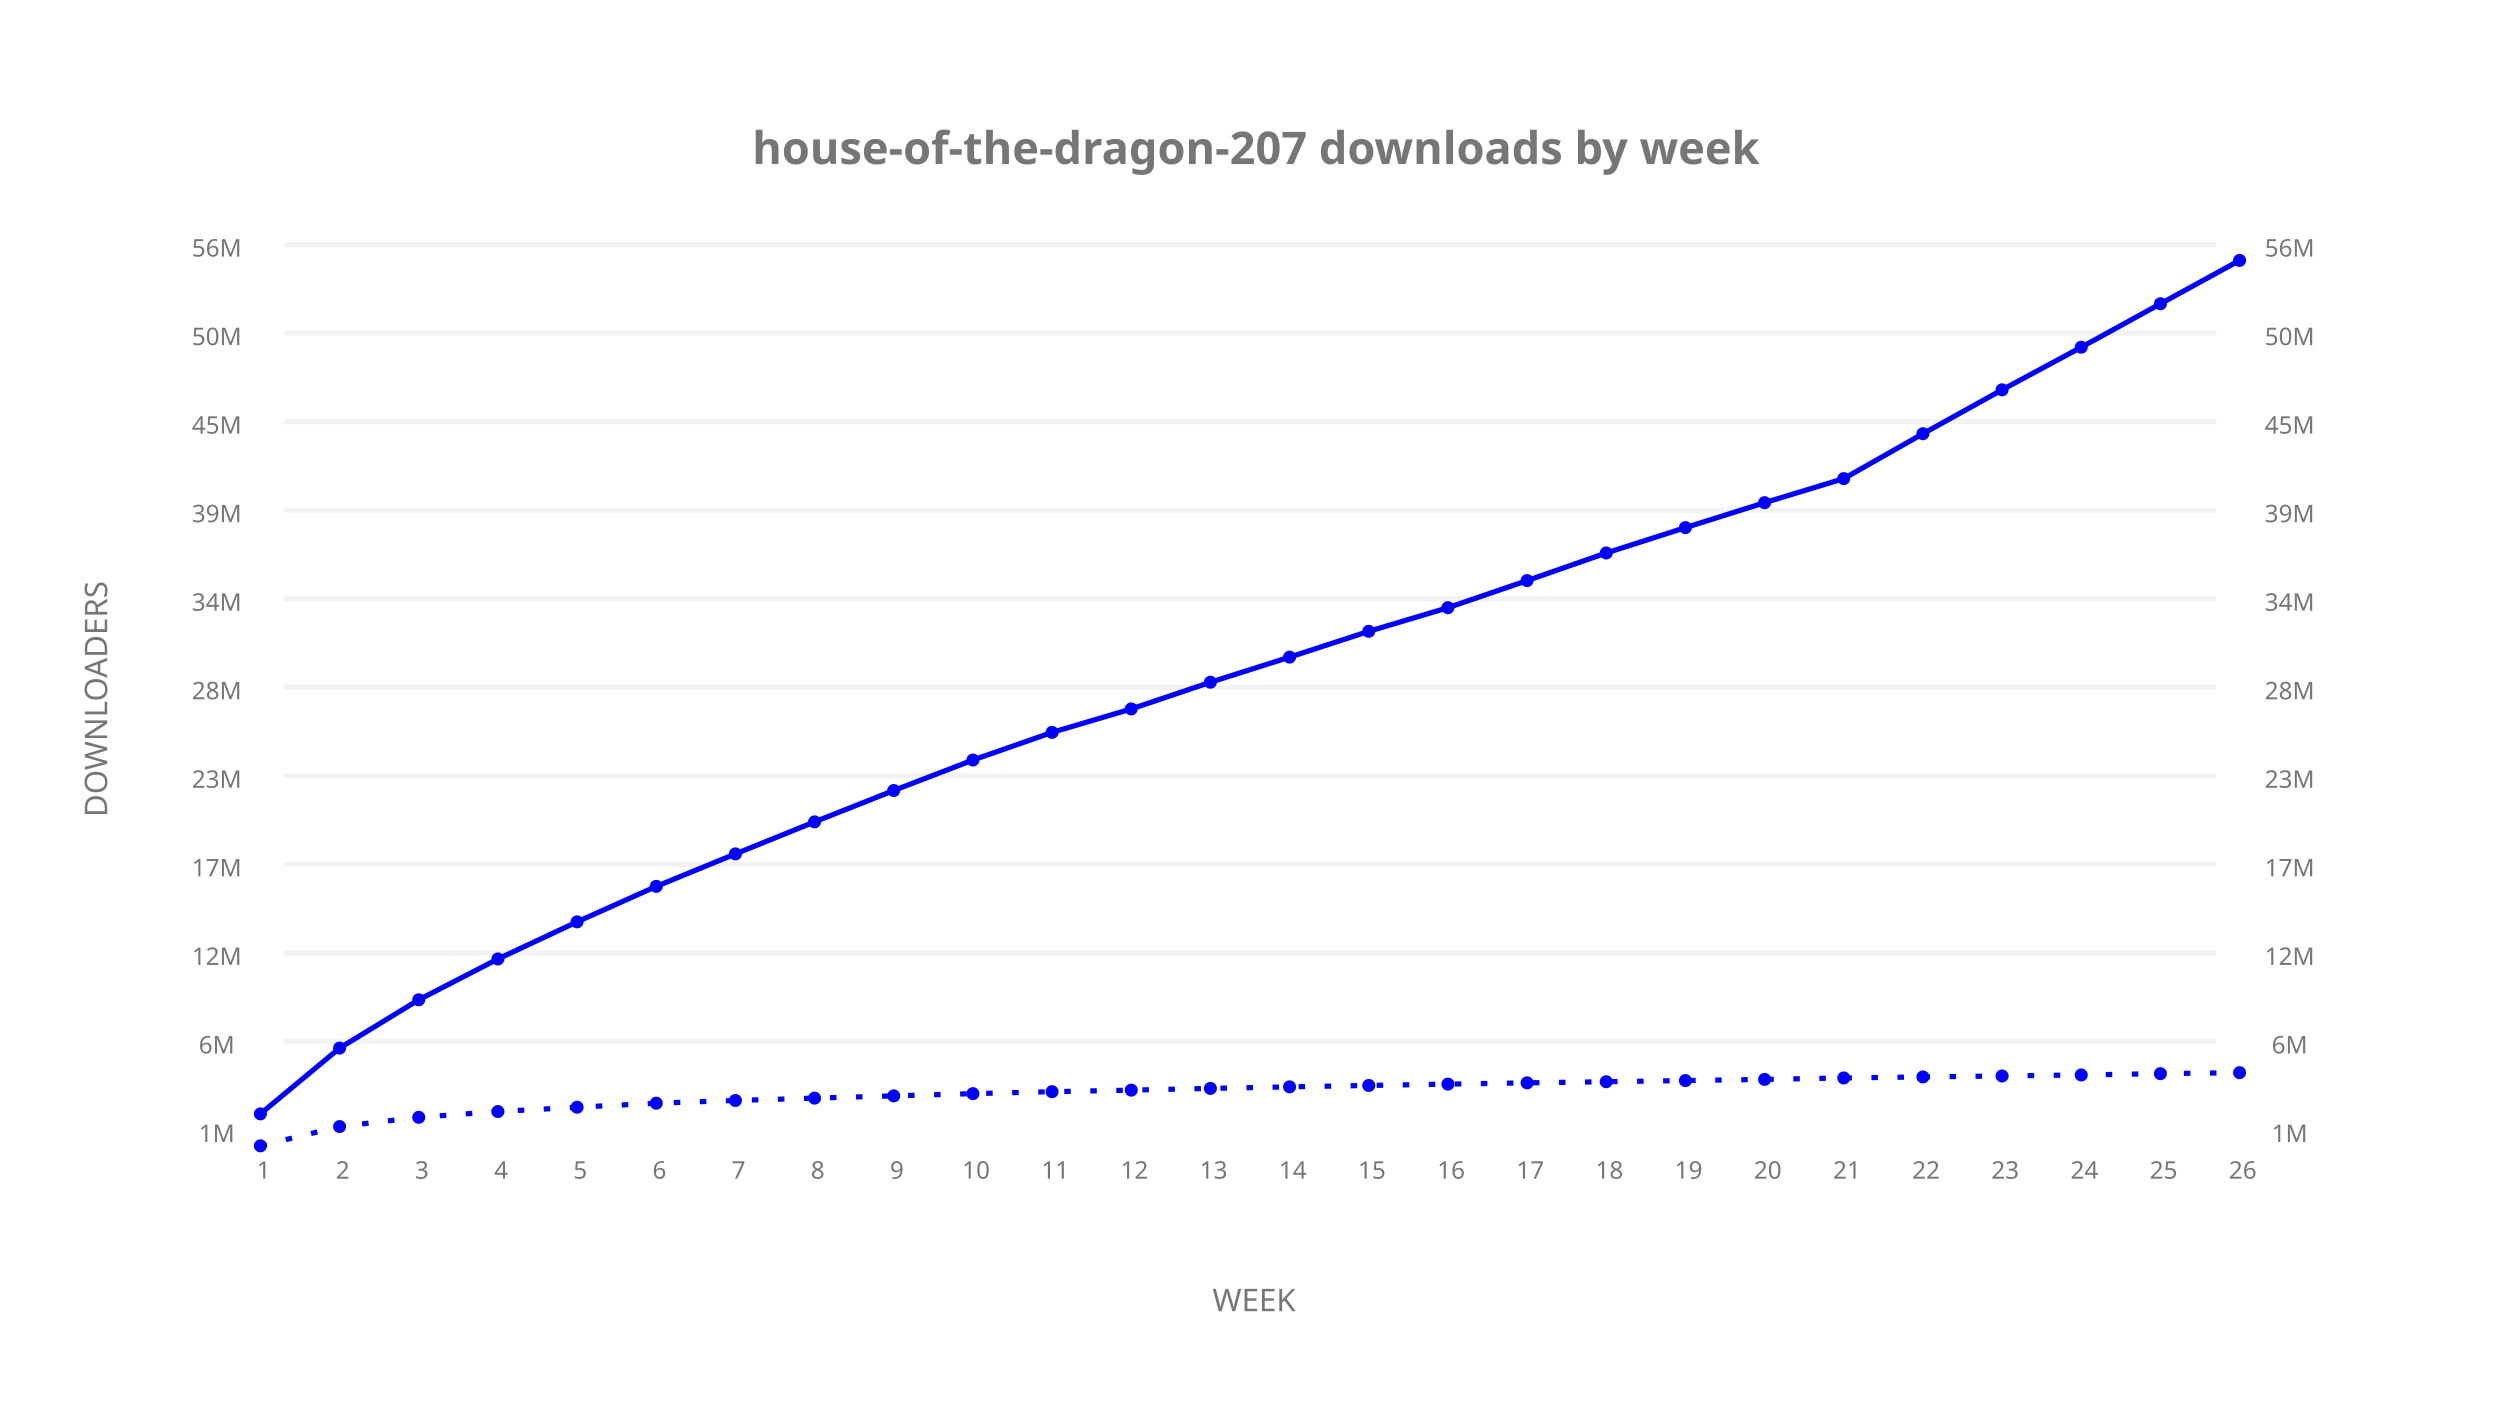
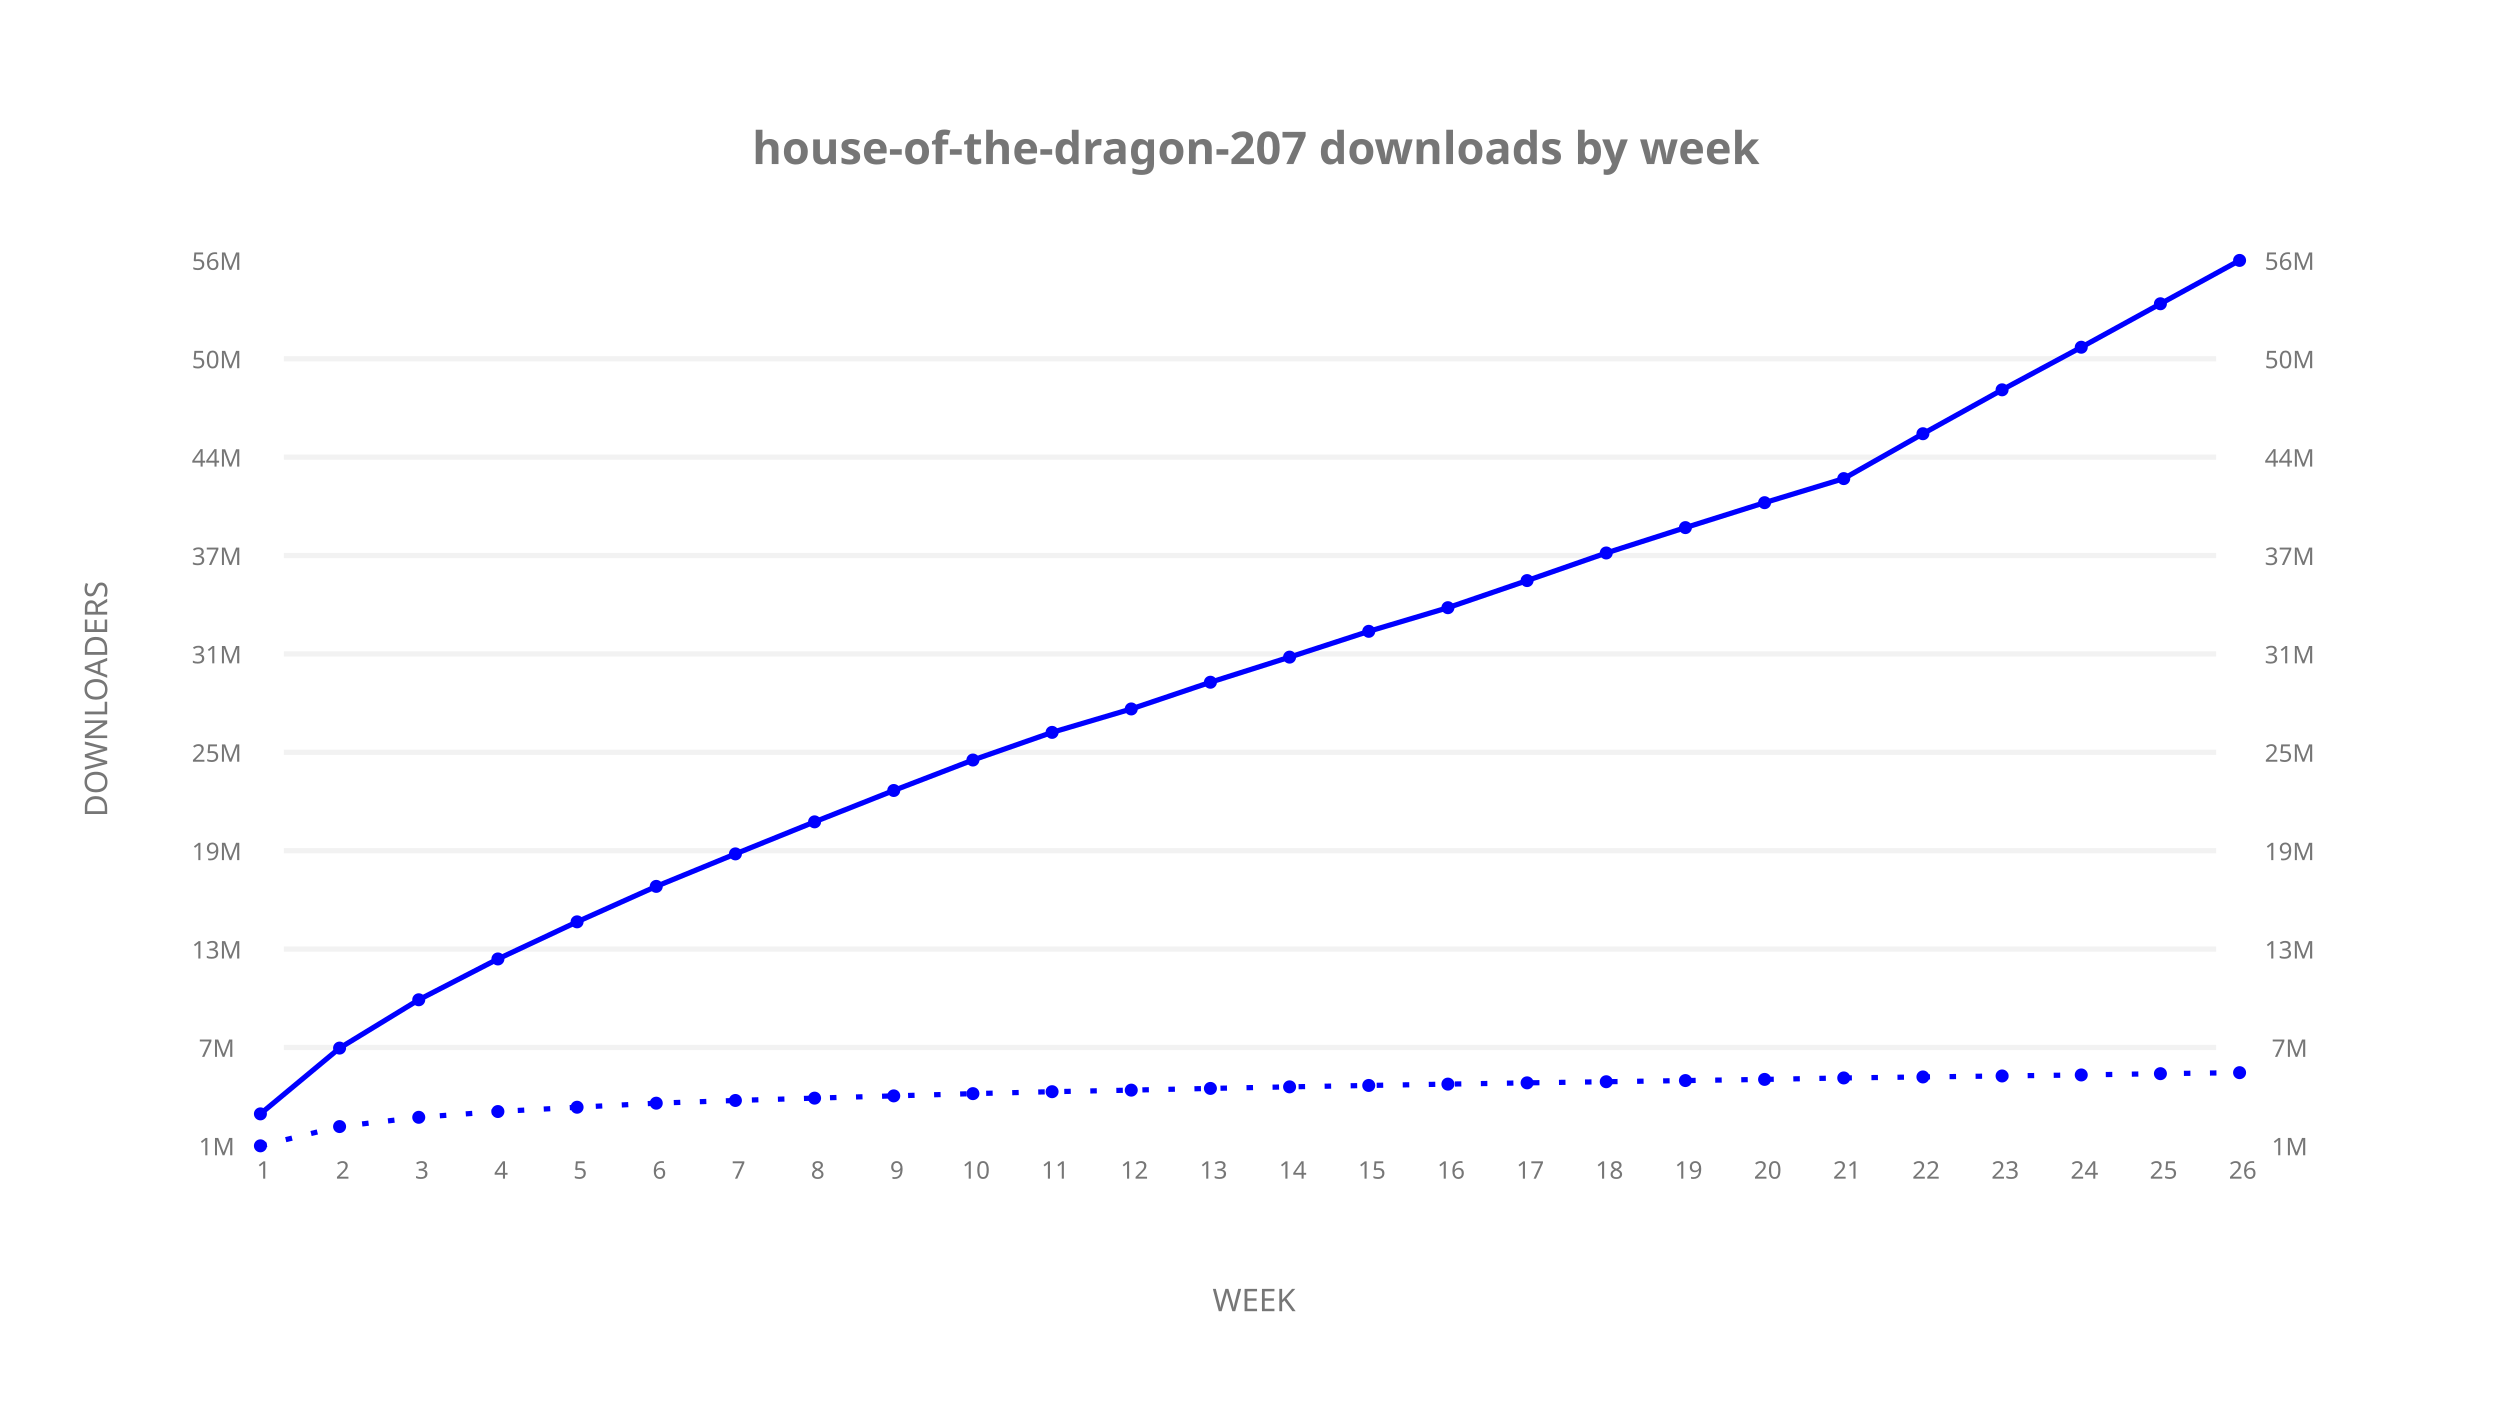
<svg xmlns="http://www.w3.org/2000/svg" xml:space="preserve" id="house-of-the-dragon-207-downloads-by-week-house-of-the-dragon-207-week" x="0px" y="0px" width="1920px" height="1080px" viewBox="0 0 1920 1080" enable-background="new 0 0 1920 1080" role="img">
  <g id="annotations">
    <text x="960" y="126" font-family="Atkinson Hyperlegible" font-size="26pt" text-anchor="middle" text-align="center" font-weight="600" font-style="normal" style="fill:rgb(118,118,118); fill-opacity:1; stroke:rgb(118,118,118); stroke-opacity:0; stroke-width:0.5"> house-of-the-dragon-207 downloads by week</text>
    <g id="axes-lines">
      <text x="960" y="1007" font-family="Atkinson Hyperlegible" font-size="18pt" text-anchor="middle" text-align="center" font-weight="500" font-style="normal" style="fill:rgb(118,118,118); fill-opacity:1; stroke:rgb(118,118,118); stroke-opacity:0; stroke-width:0.5"> WEEK</text>
      <text x="73" y="540" font-family="Atkinson Hyperlegible" font-size="18pt" text-anchor="middle" text-align="center" dominant-baseline="central" font-weight="500" font-style="normal" style="fill:rgb(118,118,118); fill-opacity:1; stroke:rgb(118,118,118); stroke-opacity:0; stroke-width:0.5" transform="rotate(-90,73,540)"> DOWNLOADERS</text>
    </g>
    <g id="tic-y-label-lines">
-       <line x1="218" y1="799.803" x2="1702" y2="799.803" style="fill:rgb(0,0,255); fill-opacity:0; stroke:rgb(242,242,242); stroke-opacity:1; stroke-width:4" />
-       <line x1="218" y1="731.803" x2="1702" y2="731.803" style="fill:rgb(0,0,255); fill-opacity:0; stroke:rgb(242,242,242); stroke-opacity:1; stroke-width:4" />
-       <line x1="218" y1="663.803" x2="1702" y2="663.803" style="fill:rgb(0,0,255); fill-opacity:0; stroke:rgb(242,242,242); stroke-opacity:1; stroke-width:4" />
-       <line x1="218" y1="595.803" x2="1702" y2="595.803" style="fill:rgb(0,0,255); fill-opacity:0; stroke:rgb(242,242,242); stroke-opacity:1; stroke-width:4" />
-       <line x1="218" y1="527.803" x2="1702" y2="527.803" style="fill:rgb(0,0,255); fill-opacity:0; stroke:rgb(242,242,242); stroke-opacity:1; stroke-width:4" />
-       <line x1="218" y1="459.803" x2="1702" y2="459.803" style="fill:rgb(0,0,255); fill-opacity:0; stroke:rgb(242,242,242); stroke-opacity:1; stroke-width:4" />
-       <line x1="218" y1="391.803" x2="1702" y2="391.803" style="fill:rgb(0,0,255); fill-opacity:0; stroke:rgb(242,242,242); stroke-opacity:1; stroke-width:4" />
-       <line x1="218" y1="323.803" x2="1702" y2="323.803" style="fill:rgb(0,0,255); fill-opacity:0; stroke:rgb(242,242,242); stroke-opacity:1; stroke-width:4" />
-       <line x1="218" y1="255.803" x2="1702" y2="255.803" style="fill:rgb(0,0,255); fill-opacity:0; stroke:rgb(242,242,242); stroke-opacity:1; stroke-width:4" />
-       <line x1="218" y1="187.803" x2="1702" y2="187.803" style="fill:rgb(0,0,255); fill-opacity:0; stroke:rgb(242,242,242); stroke-opacity:1; stroke-width:4" />
+       <line x1="218" y1="804.444" x2="1702" y2="804.444" style="fill:rgb(0,0,255); fill-opacity:0; stroke:rgb(242,242,242); stroke-opacity:1; stroke-width:4" />
+       <line x1="218" y1="728.889" x2="1702" y2="728.889" style="fill:rgb(0,0,255); fill-opacity:0; stroke:rgb(242,242,242); stroke-opacity:1; stroke-width:4" />
+       <line x1="218" y1="653.333" x2="1702" y2="653.333" style="fill:rgb(0,0,255); fill-opacity:0; stroke:rgb(242,242,242); stroke-opacity:1; stroke-width:4" />
+       <line x1="218" y1="577.778" x2="1702" y2="577.778" style="fill:rgb(0,0,255); fill-opacity:0; stroke:rgb(242,242,242); stroke-opacity:1; stroke-width:4" />
+       <line x1="218" y1="502.222" x2="1702" y2="502.222" style="fill:rgb(0,0,255); fill-opacity:0; stroke:rgb(242,242,242); stroke-opacity:1; stroke-width:4" />
+       <line x1="218" y1="426.667" x2="1702" y2="426.667" style="fill:rgb(0,0,255); fill-opacity:0; stroke:rgb(242,242,242); stroke-opacity:1; stroke-width:4" />
+       <line x1="218" y1="351.111" x2="1702" y2="351.111" style="fill:rgb(0,0,255); fill-opacity:0; stroke:rgb(242,242,242); stroke-opacity:1; stroke-width:4" />
+       <line x1="218" y1="275.556" x2="1702" y2="275.556" style="fill:rgb(0,0,255); fill-opacity:0; stroke:rgb(242,242,242); stroke-opacity:1; stroke-width:4" />
    </g>
    <g id="tic-x-labels">
      <text x="200" y="898" font-family="Atkinson Hyperlegible" font-size="14pt" text-anchor="middle" text-align="center" dominant-baseline="central" font-weight="400" font-style="normal" style="fill:rgb(118,118,118); fill-opacity:1; stroke:rgb(118,118,118); stroke-opacity:0; stroke-width:0.5"> 1</text>
      <text x="260.8" y="898" font-family="Atkinson Hyperlegible" font-size="14pt" text-anchor="middle" text-align="center" dominant-baseline="central" font-weight="400" font-style="normal" style="fill:rgb(118,118,118); fill-opacity:1; stroke:rgb(118,118,118); stroke-opacity:0; stroke-width:0.5"> 2</text>
      <text x="321.6" y="898" font-family="Atkinson Hyperlegible" font-size="14pt" text-anchor="middle" text-align="center" dominant-baseline="central" font-weight="400" font-style="normal" style="fill:rgb(118,118,118); fill-opacity:1; stroke:rgb(118,118,118); stroke-opacity:0; stroke-width:0.5"> 3</text>
      <text x="382.4" y="898" font-family="Atkinson Hyperlegible" font-size="14pt" text-anchor="middle" text-align="center" dominant-baseline="central" font-weight="400" font-style="normal" style="fill:rgb(118,118,118); fill-opacity:1; stroke:rgb(118,118,118); stroke-opacity:0; stroke-width:0.5"> 4</text>
      <text x="443.2" y="898" font-family="Atkinson Hyperlegible" font-size="14pt" text-anchor="middle" text-align="center" dominant-baseline="central" font-weight="400" font-style="normal" style="fill:rgb(118,118,118); fill-opacity:1; stroke:rgb(118,118,118); stroke-opacity:0; stroke-width:0.5"> 5</text>
      <text x="504" y="898" font-family="Atkinson Hyperlegible" font-size="14pt" text-anchor="middle" text-align="center" dominant-baseline="central" font-weight="400" font-style="normal" style="fill:rgb(118,118,118); fill-opacity:1; stroke:rgb(118,118,118); stroke-opacity:0; stroke-width:0.5"> 6</text>
      <text x="564.8" y="898" font-family="Atkinson Hyperlegible" font-size="14pt" text-anchor="middle" text-align="center" dominant-baseline="central" font-weight="400" font-style="normal" style="fill:rgb(118,118,118); fill-opacity:1; stroke:rgb(118,118,118); stroke-opacity:0; stroke-width:0.5"> 7</text>
      <text x="625.6" y="898" font-family="Atkinson Hyperlegible" font-size="14pt" text-anchor="middle" text-align="center" dominant-baseline="central" font-weight="400" font-style="normal" style="fill:rgb(118,118,118); fill-opacity:1; stroke:rgb(118,118,118); stroke-opacity:0; stroke-width:0.5"> 8</text>
      <text x="686.4" y="898" font-family="Atkinson Hyperlegible" font-size="14pt" text-anchor="middle" text-align="center" dominant-baseline="central" font-weight="400" font-style="normal" style="fill:rgb(118,118,118); fill-opacity:1; stroke:rgb(118,118,118); stroke-opacity:0; stroke-width:0.5"> 9</text>
      <text x="747.2" y="898" font-family="Atkinson Hyperlegible" font-size="14pt" text-anchor="middle" text-align="center" dominant-baseline="central" font-weight="400" font-style="normal" style="fill:rgb(118,118,118); fill-opacity:1; stroke:rgb(118,118,118); stroke-opacity:0; stroke-width:0.5"> 10</text>
      <text x="808" y="898" font-family="Atkinson Hyperlegible" font-size="14pt" text-anchor="middle" text-align="center" dominant-baseline="central" font-weight="400" font-style="normal" style="fill:rgb(118,118,118); fill-opacity:1; stroke:rgb(118,118,118); stroke-opacity:0; stroke-width:0.5"> 11</text>
      <text x="868.8" y="898" font-family="Atkinson Hyperlegible" font-size="14pt" text-anchor="middle" text-align="center" dominant-baseline="central" font-weight="400" font-style="normal" style="fill:rgb(118,118,118); fill-opacity:1; stroke:rgb(118,118,118); stroke-opacity:0; stroke-width:0.5"> 12</text>
      <text x="929.6" y="898" font-family="Atkinson Hyperlegible" font-size="14pt" text-anchor="middle" text-align="center" dominant-baseline="central" font-weight="400" font-style="normal" style="fill:rgb(118,118,118); fill-opacity:1; stroke:rgb(118,118,118); stroke-opacity:0; stroke-width:0.5"> 13</text>
      <text x="990.4" y="898" font-family="Atkinson Hyperlegible" font-size="14pt" text-anchor="middle" text-align="center" dominant-baseline="central" font-weight="400" font-style="normal" style="fill:rgb(118,118,118); fill-opacity:1; stroke:rgb(118,118,118); stroke-opacity:0; stroke-width:0.5"> 14</text>
      <text x="1051.2" y="898" font-family="Atkinson Hyperlegible" font-size="14pt" text-anchor="middle" text-align="center" dominant-baseline="central" font-weight="400" font-style="normal" style="fill:rgb(118,118,118); fill-opacity:1; stroke:rgb(118,118,118); stroke-opacity:0; stroke-width:0.5"> 15</text>
      <text x="1112" y="898" font-family="Atkinson Hyperlegible" font-size="14pt" text-anchor="middle" text-align="center" dominant-baseline="central" font-weight="400" font-style="normal" style="fill:rgb(118,118,118); fill-opacity:1; stroke:rgb(118,118,118); stroke-opacity:0; stroke-width:0.5"> 16</text>
      <text x="1172.8" y="898" font-family="Atkinson Hyperlegible" font-size="14pt" text-anchor="middle" text-align="center" dominant-baseline="central" font-weight="400" font-style="normal" style="fill:rgb(118,118,118); fill-opacity:1; stroke:rgb(118,118,118); stroke-opacity:0; stroke-width:0.5"> 17</text>
      <text x="1233.6" y="898" font-family="Atkinson Hyperlegible" font-size="14pt" text-anchor="middle" text-align="center" dominant-baseline="central" font-weight="400" font-style="normal" style="fill:rgb(118,118,118); fill-opacity:1; stroke:rgb(118,118,118); stroke-opacity:0; stroke-width:0.5"> 18</text>
      <text x="1294.4" y="898" font-family="Atkinson Hyperlegible" font-size="14pt" text-anchor="middle" text-align="center" dominant-baseline="central" font-weight="400" font-style="normal" style="fill:rgb(118,118,118); fill-opacity:1; stroke:rgb(118,118,118); stroke-opacity:0; stroke-width:0.5"> 19</text>
      <text x="1355.2" y="898" font-family="Atkinson Hyperlegible" font-size="14pt" text-anchor="middle" text-align="center" dominant-baseline="central" font-weight="400" font-style="normal" style="fill:rgb(118,118,118); fill-opacity:1; stroke:rgb(118,118,118); stroke-opacity:0; stroke-width:0.5"> 20</text>
      <text x="1416" y="898" font-family="Atkinson Hyperlegible" font-size="14pt" text-anchor="middle" text-align="center" dominant-baseline="central" font-weight="400" font-style="normal" style="fill:rgb(118,118,118); fill-opacity:1; stroke:rgb(118,118,118); stroke-opacity:0; stroke-width:0.5"> 21</text>
      <text x="1476.8" y="898" font-family="Atkinson Hyperlegible" font-size="14pt" text-anchor="middle" text-align="center" dominant-baseline="central" font-weight="400" font-style="normal" style="fill:rgb(118,118,118); fill-opacity:1; stroke:rgb(118,118,118); stroke-opacity:0; stroke-width:0.5"> 22</text>
      <text x="1537.6" y="898" font-family="Atkinson Hyperlegible" font-size="14pt" text-anchor="middle" text-align="center" dominant-baseline="central" font-weight="400" font-style="normal" style="fill:rgb(118,118,118); fill-opacity:1; stroke:rgb(118,118,118); stroke-opacity:0; stroke-width:0.5"> 23</text>
      <text x="1598.4" y="898" font-family="Atkinson Hyperlegible" font-size="14pt" text-anchor="middle" text-align="center" dominant-baseline="central" font-weight="400" font-style="normal" style="fill:rgb(118,118,118); fill-opacity:1; stroke:rgb(118,118,118); stroke-opacity:0; stroke-width:0.5"> 24</text>
      <text x="1659.2" y="898" font-family="Atkinson Hyperlegible" font-size="14pt" text-anchor="middle" text-align="center" dominant-baseline="central" font-weight="400" font-style="normal" style="fill:rgb(118,118,118); fill-opacity:1; stroke:rgb(118,118,118); stroke-opacity:0; stroke-width:0.5"> 25</text>
      <text x="1720" y="898" font-family="Atkinson Hyperlegible" font-size="14pt" text-anchor="middle" text-align="center" dominant-baseline="central" font-weight="400" font-style="normal" style="fill:rgb(118,118,118); fill-opacity:1; stroke:rgb(118,118,118); stroke-opacity:0; stroke-width:0.5"> 26</text>
    </g>
    <g id="tic-y-labels">
-       <text x="164" y="869.803" font-family="Atkinson Hyperlegible" font-size="14pt" text-anchor="middle" text-align="center" dominant-baseline="central" font-weight="400" font-style="normal" style="fill:rgb(118,118,118); fill-opacity:1; stroke:rgb(118,118,118); stroke-opacity:0; stroke-width:0.5"> 1M</text>
-       <text x="1756" y="869.803" font-family="Atkinson Hyperlegible" font-size="14pt" text-anchor="middle" text-align="center" dominant-baseline="central" font-weight="400" font-style="normal" style="fill:rgb(118,118,118); fill-opacity:1; stroke:rgb(118,118,118); stroke-opacity:0; stroke-width:0.5"> 1M</text>
-       <text x="164" y="801.803" font-family="Atkinson Hyperlegible" font-size="14pt" text-anchor="middle" text-align="center" dominant-baseline="central" font-weight="400" font-style="normal" style="fill:rgb(118,118,118); fill-opacity:1; stroke:rgb(118,118,118); stroke-opacity:0; stroke-width:0.5"> 6M</text>
-       <text x="1756" y="801.803" font-family="Atkinson Hyperlegible" font-size="14pt" text-anchor="middle" text-align="center" dominant-baseline="central" font-weight="400" font-style="normal" style="fill:rgb(118,118,118); fill-opacity:1; stroke:rgb(118,118,118); stroke-opacity:0; stroke-width:0.5"> 6M</text>
-       <text x="164" y="733.803" font-family="Atkinson Hyperlegible" font-size="14pt" text-anchor="middle" text-align="center" dominant-baseline="central" font-weight="400" font-style="normal" style="fill:rgb(118,118,118); fill-opacity:1; stroke:rgb(118,118,118); stroke-opacity:0; stroke-width:0.5"> 12M</text>
-       <text x="1756" y="733.803" font-family="Atkinson Hyperlegible" font-size="14pt" text-anchor="middle" text-align="center" dominant-baseline="central" font-weight="400" font-style="normal" style="fill:rgb(118,118,118); fill-opacity:1; stroke:rgb(118,118,118); stroke-opacity:0; stroke-width:0.5"> 12M</text>
-       <text x="164" y="665.803" font-family="Atkinson Hyperlegible" font-size="14pt" text-anchor="middle" text-align="center" dominant-baseline="central" font-weight="400" font-style="normal" style="fill:rgb(118,118,118); fill-opacity:1; stroke:rgb(118,118,118); stroke-opacity:0; stroke-width:0.5"> 17M</text>
-       <text x="1756" y="665.803" font-family="Atkinson Hyperlegible" font-size="14pt" text-anchor="middle" text-align="center" dominant-baseline="central" font-weight="400" font-style="normal" style="fill:rgb(118,118,118); fill-opacity:1; stroke:rgb(118,118,118); stroke-opacity:0; stroke-width:0.5"> 17M</text>
-       <text x="164" y="597.803" font-family="Atkinson Hyperlegible" font-size="14pt" text-anchor="middle" text-align="center" dominant-baseline="central" font-weight="400" font-style="normal" style="fill:rgb(118,118,118); fill-opacity:1; stroke:rgb(118,118,118); stroke-opacity:0; stroke-width:0.5"> 23M</text>
-       <text x="1756" y="597.803" font-family="Atkinson Hyperlegible" font-size="14pt" text-anchor="middle" text-align="center" dominant-baseline="central" font-weight="400" font-style="normal" style="fill:rgb(118,118,118); fill-opacity:1; stroke:rgb(118,118,118); stroke-opacity:0; stroke-width:0.5"> 23M</text>
-       <text x="164" y="529.803" font-family="Atkinson Hyperlegible" font-size="14pt" text-anchor="middle" text-align="center" dominant-baseline="central" font-weight="400" font-style="normal" style="fill:rgb(118,118,118); fill-opacity:1; stroke:rgb(118,118,118); stroke-opacity:0; stroke-width:0.5"> 28M</text>
-       <text x="1756" y="529.803" font-family="Atkinson Hyperlegible" font-size="14pt" text-anchor="middle" text-align="center" dominant-baseline="central" font-weight="400" font-style="normal" style="fill:rgb(118,118,118); fill-opacity:1; stroke:rgb(118,118,118); stroke-opacity:0; stroke-width:0.5"> 28M</text>
-       <text x="164" y="461.803" font-family="Atkinson Hyperlegible" font-size="14pt" text-anchor="middle" text-align="center" dominant-baseline="central" font-weight="400" font-style="normal" style="fill:rgb(118,118,118); fill-opacity:1; stroke:rgb(118,118,118); stroke-opacity:0; stroke-width:0.5"> 34M</text>
-       <text x="1756" y="461.803" font-family="Atkinson Hyperlegible" font-size="14pt" text-anchor="middle" text-align="center" dominant-baseline="central" font-weight="400" font-style="normal" style="fill:rgb(118,118,118); fill-opacity:1; stroke:rgb(118,118,118); stroke-opacity:0; stroke-width:0.5"> 34M</text>
-       <text x="164" y="393.803" font-family="Atkinson Hyperlegible" font-size="14pt" text-anchor="middle" text-align="center" dominant-baseline="central" font-weight="400" font-style="normal" style="fill:rgb(118,118,118); fill-opacity:1; stroke:rgb(118,118,118); stroke-opacity:0; stroke-width:0.5"> 39M</text>
-       <text x="1756" y="393.803" font-family="Atkinson Hyperlegible" font-size="14pt" text-anchor="middle" text-align="center" dominant-baseline="central" font-weight="400" font-style="normal" style="fill:rgb(118,118,118); fill-opacity:1; stroke:rgb(118,118,118); stroke-opacity:0; stroke-width:0.5"> 39M</text>
-       <text x="164" y="325.803" font-family="Atkinson Hyperlegible" font-size="14pt" text-anchor="middle" text-align="center" dominant-baseline="central" font-weight="400" font-style="normal" style="fill:rgb(118,118,118); fill-opacity:1; stroke:rgb(118,118,118); stroke-opacity:0; stroke-width:0.5"> 45M</text>
-       <text x="1756" y="325.803" font-family="Atkinson Hyperlegible" font-size="14pt" text-anchor="middle" text-align="center" dominant-baseline="central" font-weight="400" font-style="normal" style="fill:rgb(118,118,118); fill-opacity:1; stroke:rgb(118,118,118); stroke-opacity:0; stroke-width:0.5"> 45M</text>
-       <text x="164" y="257.803" font-family="Atkinson Hyperlegible" font-size="14pt" text-anchor="middle" text-align="center" dominant-baseline="central" font-weight="400" font-style="normal" style="fill:rgb(118,118,118); fill-opacity:1; stroke:rgb(118,118,118); stroke-opacity:0; stroke-width:0.5"> 50M</text>
-       <text x="1756" y="257.803" font-family="Atkinson Hyperlegible" font-size="14pt" text-anchor="middle" text-align="center" dominant-baseline="central" font-weight="400" font-style="normal" style="fill:rgb(118,118,118); fill-opacity:1; stroke:rgb(118,118,118); stroke-opacity:0; stroke-width:0.5"> 50M</text>
-       <text x="164" y="189.803" font-family="Atkinson Hyperlegible" font-size="14pt" text-anchor="middle" text-align="center" dominant-baseline="central" font-weight="400" font-style="normal" style="fill:rgb(118,118,118); fill-opacity:1; stroke:rgb(118,118,118); stroke-opacity:0; stroke-width:0.5"> 56M</text>
-       <text x="1756" y="189.803" font-family="Atkinson Hyperlegible" font-size="14pt" text-anchor="middle" text-align="center" dominant-baseline="central" font-weight="400" font-style="normal" style="fill:rgb(118,118,118); fill-opacity:1; stroke:rgb(118,118,118); stroke-opacity:0; stroke-width:0.5"> 56M</text>
+       <text x="164" y="880" font-family="Atkinson Hyperlegible" font-size="14pt" text-anchor="middle" text-align="center" dominant-baseline="central" font-weight="400" font-style="normal" style="fill:rgb(118,118,118); fill-opacity:1; stroke:rgb(118,118,118); stroke-opacity:0; stroke-width:0.5"> 1M</text>
+       <text x="1756" y="880" font-family="Atkinson Hyperlegible" font-size="14pt" text-anchor="middle" text-align="center" dominant-baseline="central" font-weight="400" font-style="normal" style="fill:rgb(118,118,118); fill-opacity:1; stroke:rgb(118,118,118); stroke-opacity:0; stroke-width:0.5"> 1M</text>
+       <text x="164" y="804.444" font-family="Atkinson Hyperlegible" font-size="14pt" text-anchor="middle" text-align="center" dominant-baseline="central" font-weight="400" font-style="normal" style="fill:rgb(118,118,118); fill-opacity:1; stroke:rgb(118,118,118); stroke-opacity:0; stroke-width:0.5"> 7M</text>
+       <text x="1756" y="804.444" font-family="Atkinson Hyperlegible" font-size="14pt" text-anchor="middle" text-align="center" dominant-baseline="central" font-weight="400" font-style="normal" style="fill:rgb(118,118,118); fill-opacity:1; stroke:rgb(118,118,118); stroke-opacity:0; stroke-width:0.5"> 7M</text>
+       <text x="164" y="728.889" font-family="Atkinson Hyperlegible" font-size="14pt" text-anchor="middle" text-align="center" dominant-baseline="central" font-weight="400" font-style="normal" style="fill:rgb(118,118,118); fill-opacity:1; stroke:rgb(118,118,118); stroke-opacity:0; stroke-width:0.5"> 13M</text>
+       <text x="1756" y="728.889" font-family="Atkinson Hyperlegible" font-size="14pt" text-anchor="middle" text-align="center" dominant-baseline="central" font-weight="400" font-style="normal" style="fill:rgb(118,118,118); fill-opacity:1; stroke:rgb(118,118,118); stroke-opacity:0; stroke-width:0.5"> 13M</text>
+       <text x="164" y="653.333" font-family="Atkinson Hyperlegible" font-size="14pt" text-anchor="middle" text-align="center" dominant-baseline="central" font-weight="400" font-style="normal" style="fill:rgb(118,118,118); fill-opacity:1; stroke:rgb(118,118,118); stroke-opacity:0; stroke-width:0.5"> 19M</text>
+       <text x="1756" y="653.333" font-family="Atkinson Hyperlegible" font-size="14pt" text-anchor="middle" text-align="center" dominant-baseline="central" font-weight="400" font-style="normal" style="fill:rgb(118,118,118); fill-opacity:1; stroke:rgb(118,118,118); stroke-opacity:0; stroke-width:0.5"> 19M</text>
+       <text x="164" y="577.778" font-family="Atkinson Hyperlegible" font-size="14pt" text-anchor="middle" text-align="center" dominant-baseline="central" font-weight="400" font-style="normal" style="fill:rgb(118,118,118); fill-opacity:1; stroke:rgb(118,118,118); stroke-opacity:0; stroke-width:0.5"> 25M</text>
+       <text x="1756" y="577.778" font-family="Atkinson Hyperlegible" font-size="14pt" text-anchor="middle" text-align="center" dominant-baseline="central" font-weight="400" font-style="normal" style="fill:rgb(118,118,118); fill-opacity:1; stroke:rgb(118,118,118); stroke-opacity:0; stroke-width:0.5"> 25M</text>
+       <text x="164" y="502.222" font-family="Atkinson Hyperlegible" font-size="14pt" text-anchor="middle" text-align="center" dominant-baseline="central" font-weight="400" font-style="normal" style="fill:rgb(118,118,118); fill-opacity:1; stroke:rgb(118,118,118); stroke-opacity:0; stroke-width:0.5"> 31M</text>
+       <text x="1756" y="502.222" font-family="Atkinson Hyperlegible" font-size="14pt" text-anchor="middle" text-align="center" dominant-baseline="central" font-weight="400" font-style="normal" style="fill:rgb(118,118,118); fill-opacity:1; stroke:rgb(118,118,118); stroke-opacity:0; stroke-width:0.5"> 31M</text>
+       <text x="164" y="426.667" font-family="Atkinson Hyperlegible" font-size="14pt" text-anchor="middle" text-align="center" dominant-baseline="central" font-weight="400" font-style="normal" style="fill:rgb(118,118,118); fill-opacity:1; stroke:rgb(118,118,118); stroke-opacity:0; stroke-width:0.5"> 37M</text>
+       <text x="1756" y="426.667" font-family="Atkinson Hyperlegible" font-size="14pt" text-anchor="middle" text-align="center" dominant-baseline="central" font-weight="400" font-style="normal" style="fill:rgb(118,118,118); fill-opacity:1; stroke:rgb(118,118,118); stroke-opacity:0; stroke-width:0.5"> 37M</text>
+       <text x="164" y="351.111" font-family="Atkinson Hyperlegible" font-size="14pt" text-anchor="middle" text-align="center" dominant-baseline="central" font-weight="400" font-style="normal" style="fill:rgb(118,118,118); fill-opacity:1; stroke:rgb(118,118,118); stroke-opacity:0; stroke-width:0.5"> 44M</text>
+       <text x="1756" y="351.111" font-family="Atkinson Hyperlegible" font-size="14pt" text-anchor="middle" text-align="center" dominant-baseline="central" font-weight="400" font-style="normal" style="fill:rgb(118,118,118); fill-opacity:1; stroke:rgb(118,118,118); stroke-opacity:0; stroke-width:0.5"> 44M</text>
+       <text x="164" y="275.556" font-family="Atkinson Hyperlegible" font-size="14pt" text-anchor="middle" text-align="center" dominant-baseline="central" font-weight="400" font-style="normal" style="fill:rgb(118,118,118); fill-opacity:1; stroke:rgb(118,118,118); stroke-opacity:0; stroke-width:0.5"> 50M</text>
+       <text x="1756" y="275.556" font-family="Atkinson Hyperlegible" font-size="14pt" text-anchor="middle" text-align="center" dominant-baseline="central" font-weight="400" font-style="normal" style="fill:rgb(118,118,118); fill-opacity:1; stroke:rgb(118,118,118); stroke-opacity:0; stroke-width:0.5"> 50M</text>
+       <text x="164" y="200" font-family="Atkinson Hyperlegible" font-size="14pt" text-anchor="middle" text-align="center" dominant-baseline="central" font-weight="400" font-style="normal" style="fill:rgb(118,118,118); fill-opacity:1; stroke:rgb(118,118,118); stroke-opacity:0; stroke-width:0.5"> 56M</text>
+       <text x="1756" y="200" font-family="Atkinson Hyperlegible" font-size="14pt" text-anchor="middle" text-align="center" dominant-baseline="central" font-weight="400" font-style="normal" style="fill:rgb(118,118,118); fill-opacity:1; stroke:rgb(118,118,118); stroke-opacity:0; stroke-width:0.5"> 56M</text>
    </g>
  </g>
  <g id="polyline-house-of-the-dragon-207 downloads by week">
    <polyline points="200,855.457 260.8,804.93 321.6,767.824 382.4,736.477 443.2,707.975 504,680.743 564.8,655.79 625.6,631.186 686.4,607.098 747.2,583.699 808,562.469 868.8,544.47 929.6,523.96 990.4,504.673 1051.2,484.863 1112,466.706 1172.8,445.885 1233.6,424.69 1294.4,405.205 1355.2,386.056 1416,367.565 1476.8,333.099 1537.6,299.383 1598.4,266.675 1659.2,233.29 1720,200 " style="fill:rgb(0,0,255); fill-opacity:0; stroke:rgb(0,0,255); stroke-opacity:1; stroke-width:4" />
  </g>
  <g id="markers-house-of-the-dragon-207 downloads by week">
    <circle cx="200" cy="855.457" r="5" style="fill:rgb(0,0,255); fill-opacity:1; stroke:rgb(0,0,255); stroke-opacity:0; stroke-width:4">
</circle>
    <circle cx="260.8" cy="804.93" r="5" style="fill:rgb(0,0,255); fill-opacity:1; stroke:rgb(0,0,255); stroke-opacity:0; stroke-width:4">
</circle>
    <circle cx="321.6" cy="767.824" r="5" style="fill:rgb(0,0,255); fill-opacity:1; stroke:rgb(0,0,255); stroke-opacity:0; stroke-width:4">
</circle>
    <circle cx="382.4" cy="736.477" r="5" style="fill:rgb(0,0,255); fill-opacity:1; stroke:rgb(0,0,255); stroke-opacity:0; stroke-width:4">
</circle>
    <circle cx="443.2" cy="707.975" r="5" style="fill:rgb(0,0,255); fill-opacity:1; stroke:rgb(0,0,255); stroke-opacity:0; stroke-width:4">
</circle>
    <circle cx="504" cy="680.743" r="5" style="fill:rgb(0,0,255); fill-opacity:1; stroke:rgb(0,0,255); stroke-opacity:0; stroke-width:4">
</circle>
    <circle cx="564.8" cy="655.79" r="5" style="fill:rgb(0,0,255); fill-opacity:1; stroke:rgb(0,0,255); stroke-opacity:0; stroke-width:4">
</circle>
    <circle cx="625.6" cy="631.186" r="5" style="fill:rgb(0,0,255); fill-opacity:1; stroke:rgb(0,0,255); stroke-opacity:0; stroke-width:4">
</circle>
    <circle cx="686.4" cy="607.098" r="5" style="fill:rgb(0,0,255); fill-opacity:1; stroke:rgb(0,0,255); stroke-opacity:0; stroke-width:4">
</circle>
    <circle cx="747.2" cy="583.699" r="5" style="fill:rgb(0,0,255); fill-opacity:1; stroke:rgb(0,0,255); stroke-opacity:0; stroke-width:4">
</circle>
    <circle cx="808" cy="562.469" r="5" style="fill:rgb(0,0,255); fill-opacity:1; stroke:rgb(0,0,255); stroke-opacity:0; stroke-width:4">
</circle>
    <circle cx="868.8" cy="544.47" r="5" style="fill:rgb(0,0,255); fill-opacity:1; stroke:rgb(0,0,255); stroke-opacity:0; stroke-width:4">
</circle>
    <circle cx="929.6" cy="523.96" r="5" style="fill:rgb(0,0,255); fill-opacity:1; stroke:rgb(0,0,255); stroke-opacity:0; stroke-width:4">
</circle>
    <circle cx="990.4" cy="504.673" r="5" style="fill:rgb(0,0,255); fill-opacity:1; stroke:rgb(0,0,255); stroke-opacity:0; stroke-width:4">
</circle>
    <circle cx="1051.2" cy="484.863" r="5" style="fill:rgb(0,0,255); fill-opacity:1; stroke:rgb(0,0,255); stroke-opacity:0; stroke-width:4">
</circle>
    <circle cx="1112" cy="466.706" r="5" style="fill:rgb(0,0,255); fill-opacity:1; stroke:rgb(0,0,255); stroke-opacity:0; stroke-width:4">
</circle>
    <circle cx="1172.8" cy="445.885" r="5" style="fill:rgb(0,0,255); fill-opacity:1; stroke:rgb(0,0,255); stroke-opacity:0; stroke-width:4">
</circle>
    <circle cx="1233.6" cy="424.69" r="5" style="fill:rgb(0,0,255); fill-opacity:1; stroke:rgb(0,0,255); stroke-opacity:0; stroke-width:4">
</circle>
    <circle cx="1294.4" cy="405.205" r="5" style="fill:rgb(0,0,255); fill-opacity:1; stroke:rgb(0,0,255); stroke-opacity:0; stroke-width:4">
</circle>
    <circle cx="1355.2" cy="386.056" r="5" style="fill:rgb(0,0,255); fill-opacity:1; stroke:rgb(0,0,255); stroke-opacity:0; stroke-width:4">
</circle>
    <circle cx="1416" cy="367.565" r="5" style="fill:rgb(0,0,255); fill-opacity:1; stroke:rgb(0,0,255); stroke-opacity:0; stroke-width:4">
</circle>
    <circle cx="1476.8" cy="333.099" r="5" style="fill:rgb(0,0,255); fill-opacity:1; stroke:rgb(0,0,255); stroke-opacity:0; stroke-width:4">
</circle>
    <circle cx="1537.6" cy="299.383" r="5" style="fill:rgb(0,0,255); fill-opacity:1; stroke:rgb(0,0,255); stroke-opacity:0; stroke-width:4">
</circle>
    <circle cx="1598.4" cy="266.675" r="5" style="fill:rgb(0,0,255); fill-opacity:1; stroke:rgb(0,0,255); stroke-opacity:0; stroke-width:4">
</circle>
    <circle cx="1659.2" cy="233.29" r="5" style="fill:rgb(0,0,255); fill-opacity:1; stroke:rgb(0,0,255); stroke-opacity:0; stroke-width:4">
</circle>
    <circle cx="1720" cy="200" r="5" style="fill:rgb(0,0,255); fill-opacity:1; stroke:rgb(0,0,255); stroke-opacity:0; stroke-width:4">
</circle>
  </g>
  <g id="polyline-house-of-the-dragon-207 downloads by week uploaders">
    <polyline points="200,880 260.8,865.201 321.6,858.091 382.4,853.661 443.2,850.357 504,847.25 564.8,845.165 625.6,843.37 686.4,841.64 747.2,839.915 808,838.421 868.8,837.223 929.6,835.906 990.4,834.699 1051.2,833.628 1112,832.598 1172.8,831.632 1233.6,830.768 1294.4,829.868 1355.2,828.979 1416,827.859 1476.8,827.093 1537.6,826.345 1598.4,825.564 1659.2,824.576 1720,823.802 " stroke-dasharray="5 15" style="fill:rgb(0,0,255); fill-opacity:0; stroke:rgb(0,0,255); stroke-opacity:1; stroke-width:4" />
  </g>
  <g id="markers-house-of-the-dragon-207 downloads by week uploaders">
    <circle cx="200" cy="880" r="5" style="fill:rgb(0,0,255); fill-opacity:1; stroke:rgb(0,0,255); stroke-opacity:0; stroke-width:4">
</circle>
    <circle cx="260.8" cy="865.201" r="5" style="fill:rgb(0,0,255); fill-opacity:1; stroke:rgb(0,0,255); stroke-opacity:0; stroke-width:4">
</circle>
    <circle cx="321.6" cy="858.091" r="5" style="fill:rgb(0,0,255); fill-opacity:1; stroke:rgb(0,0,255); stroke-opacity:0; stroke-width:4">
</circle>
    <circle cx="382.4" cy="853.661" r="5" style="fill:rgb(0,0,255); fill-opacity:1; stroke:rgb(0,0,255); stroke-opacity:0; stroke-width:4">
</circle>
    <circle cx="443.2" cy="850.357" r="5" style="fill:rgb(0,0,255); fill-opacity:1; stroke:rgb(0,0,255); stroke-opacity:0; stroke-width:4">
</circle>
    <circle cx="504" cy="847.25" r="5" style="fill:rgb(0,0,255); fill-opacity:1; stroke:rgb(0,0,255); stroke-opacity:0; stroke-width:4">
</circle>
    <circle cx="564.8" cy="845.165" r="5" style="fill:rgb(0,0,255); fill-opacity:1; stroke:rgb(0,0,255); stroke-opacity:0; stroke-width:4">
</circle>
    <circle cx="625.6" cy="843.37" r="5" style="fill:rgb(0,0,255); fill-opacity:1; stroke:rgb(0,0,255); stroke-opacity:0; stroke-width:4">
</circle>
    <circle cx="686.4" cy="841.64" r="5" style="fill:rgb(0,0,255); fill-opacity:1; stroke:rgb(0,0,255); stroke-opacity:0; stroke-width:4">
</circle>
    <circle cx="747.2" cy="839.915" r="5" style="fill:rgb(0,0,255); fill-opacity:1; stroke:rgb(0,0,255); stroke-opacity:0; stroke-width:4">
</circle>
    <circle cx="808" cy="838.421" r="5" style="fill:rgb(0,0,255); fill-opacity:1; stroke:rgb(0,0,255); stroke-opacity:0; stroke-width:4">
</circle>
    <circle cx="868.8" cy="837.223" r="5" style="fill:rgb(0,0,255); fill-opacity:1; stroke:rgb(0,0,255); stroke-opacity:0; stroke-width:4">
</circle>
    <circle cx="929.6" cy="835.906" r="5" style="fill:rgb(0,0,255); fill-opacity:1; stroke:rgb(0,0,255); stroke-opacity:0; stroke-width:4">
</circle>
    <circle cx="990.4" cy="834.699" r="5" style="fill:rgb(0,0,255); fill-opacity:1; stroke:rgb(0,0,255); stroke-opacity:0; stroke-width:4">
</circle>
    <circle cx="1051.2" cy="833.628" r="5" style="fill:rgb(0,0,255); fill-opacity:1; stroke:rgb(0,0,255); stroke-opacity:0; stroke-width:4">
</circle>
    <circle cx="1112" cy="832.598" r="5" style="fill:rgb(0,0,255); fill-opacity:1; stroke:rgb(0,0,255); stroke-opacity:0; stroke-width:4">
</circle>
    <circle cx="1172.8" cy="831.632" r="5" style="fill:rgb(0,0,255); fill-opacity:1; stroke:rgb(0,0,255); stroke-opacity:0; stroke-width:4">
</circle>
    <circle cx="1233.6" cy="830.768" r="5" style="fill:rgb(0,0,255); fill-opacity:1; stroke:rgb(0,0,255); stroke-opacity:0; stroke-width:4">
</circle>
    <circle cx="1294.4" cy="829.868" r="5" style="fill:rgb(0,0,255); fill-opacity:1; stroke:rgb(0,0,255); stroke-opacity:0; stroke-width:4">
</circle>
    <circle cx="1355.2" cy="828.979" r="5" style="fill:rgb(0,0,255); fill-opacity:1; stroke:rgb(0,0,255); stroke-opacity:0; stroke-width:4">
</circle>
    <circle cx="1416" cy="827.859" r="5" style="fill:rgb(0,0,255); fill-opacity:1; stroke:rgb(0,0,255); stroke-opacity:0; stroke-width:4">
</circle>
    <circle cx="1476.8" cy="827.093" r="5" style="fill:rgb(0,0,255); fill-opacity:1; stroke:rgb(0,0,255); stroke-opacity:0; stroke-width:4">
</circle>
    <circle cx="1537.6" cy="826.345" r="5" style="fill:rgb(0,0,255); fill-opacity:1; stroke:rgb(0,0,255); stroke-opacity:0; stroke-width:4">
</circle>
    <circle cx="1598.4" cy="825.564" r="5" style="fill:rgb(0,0,255); fill-opacity:1; stroke:rgb(0,0,255); stroke-opacity:0; stroke-width:4">
</circle>
    <circle cx="1659.2" cy="824.576" r="5" style="fill:rgb(0,0,255); fill-opacity:1; stroke:rgb(0,0,255); stroke-opacity:0; stroke-width:4">
</circle>
    <circle cx="1720" cy="823.802" r="5" style="fill:rgb(0,0,255); fill-opacity:1; stroke:rgb(0,0,255); stroke-opacity:0; stroke-width:4">
</circle>
  </g>
</svg>
